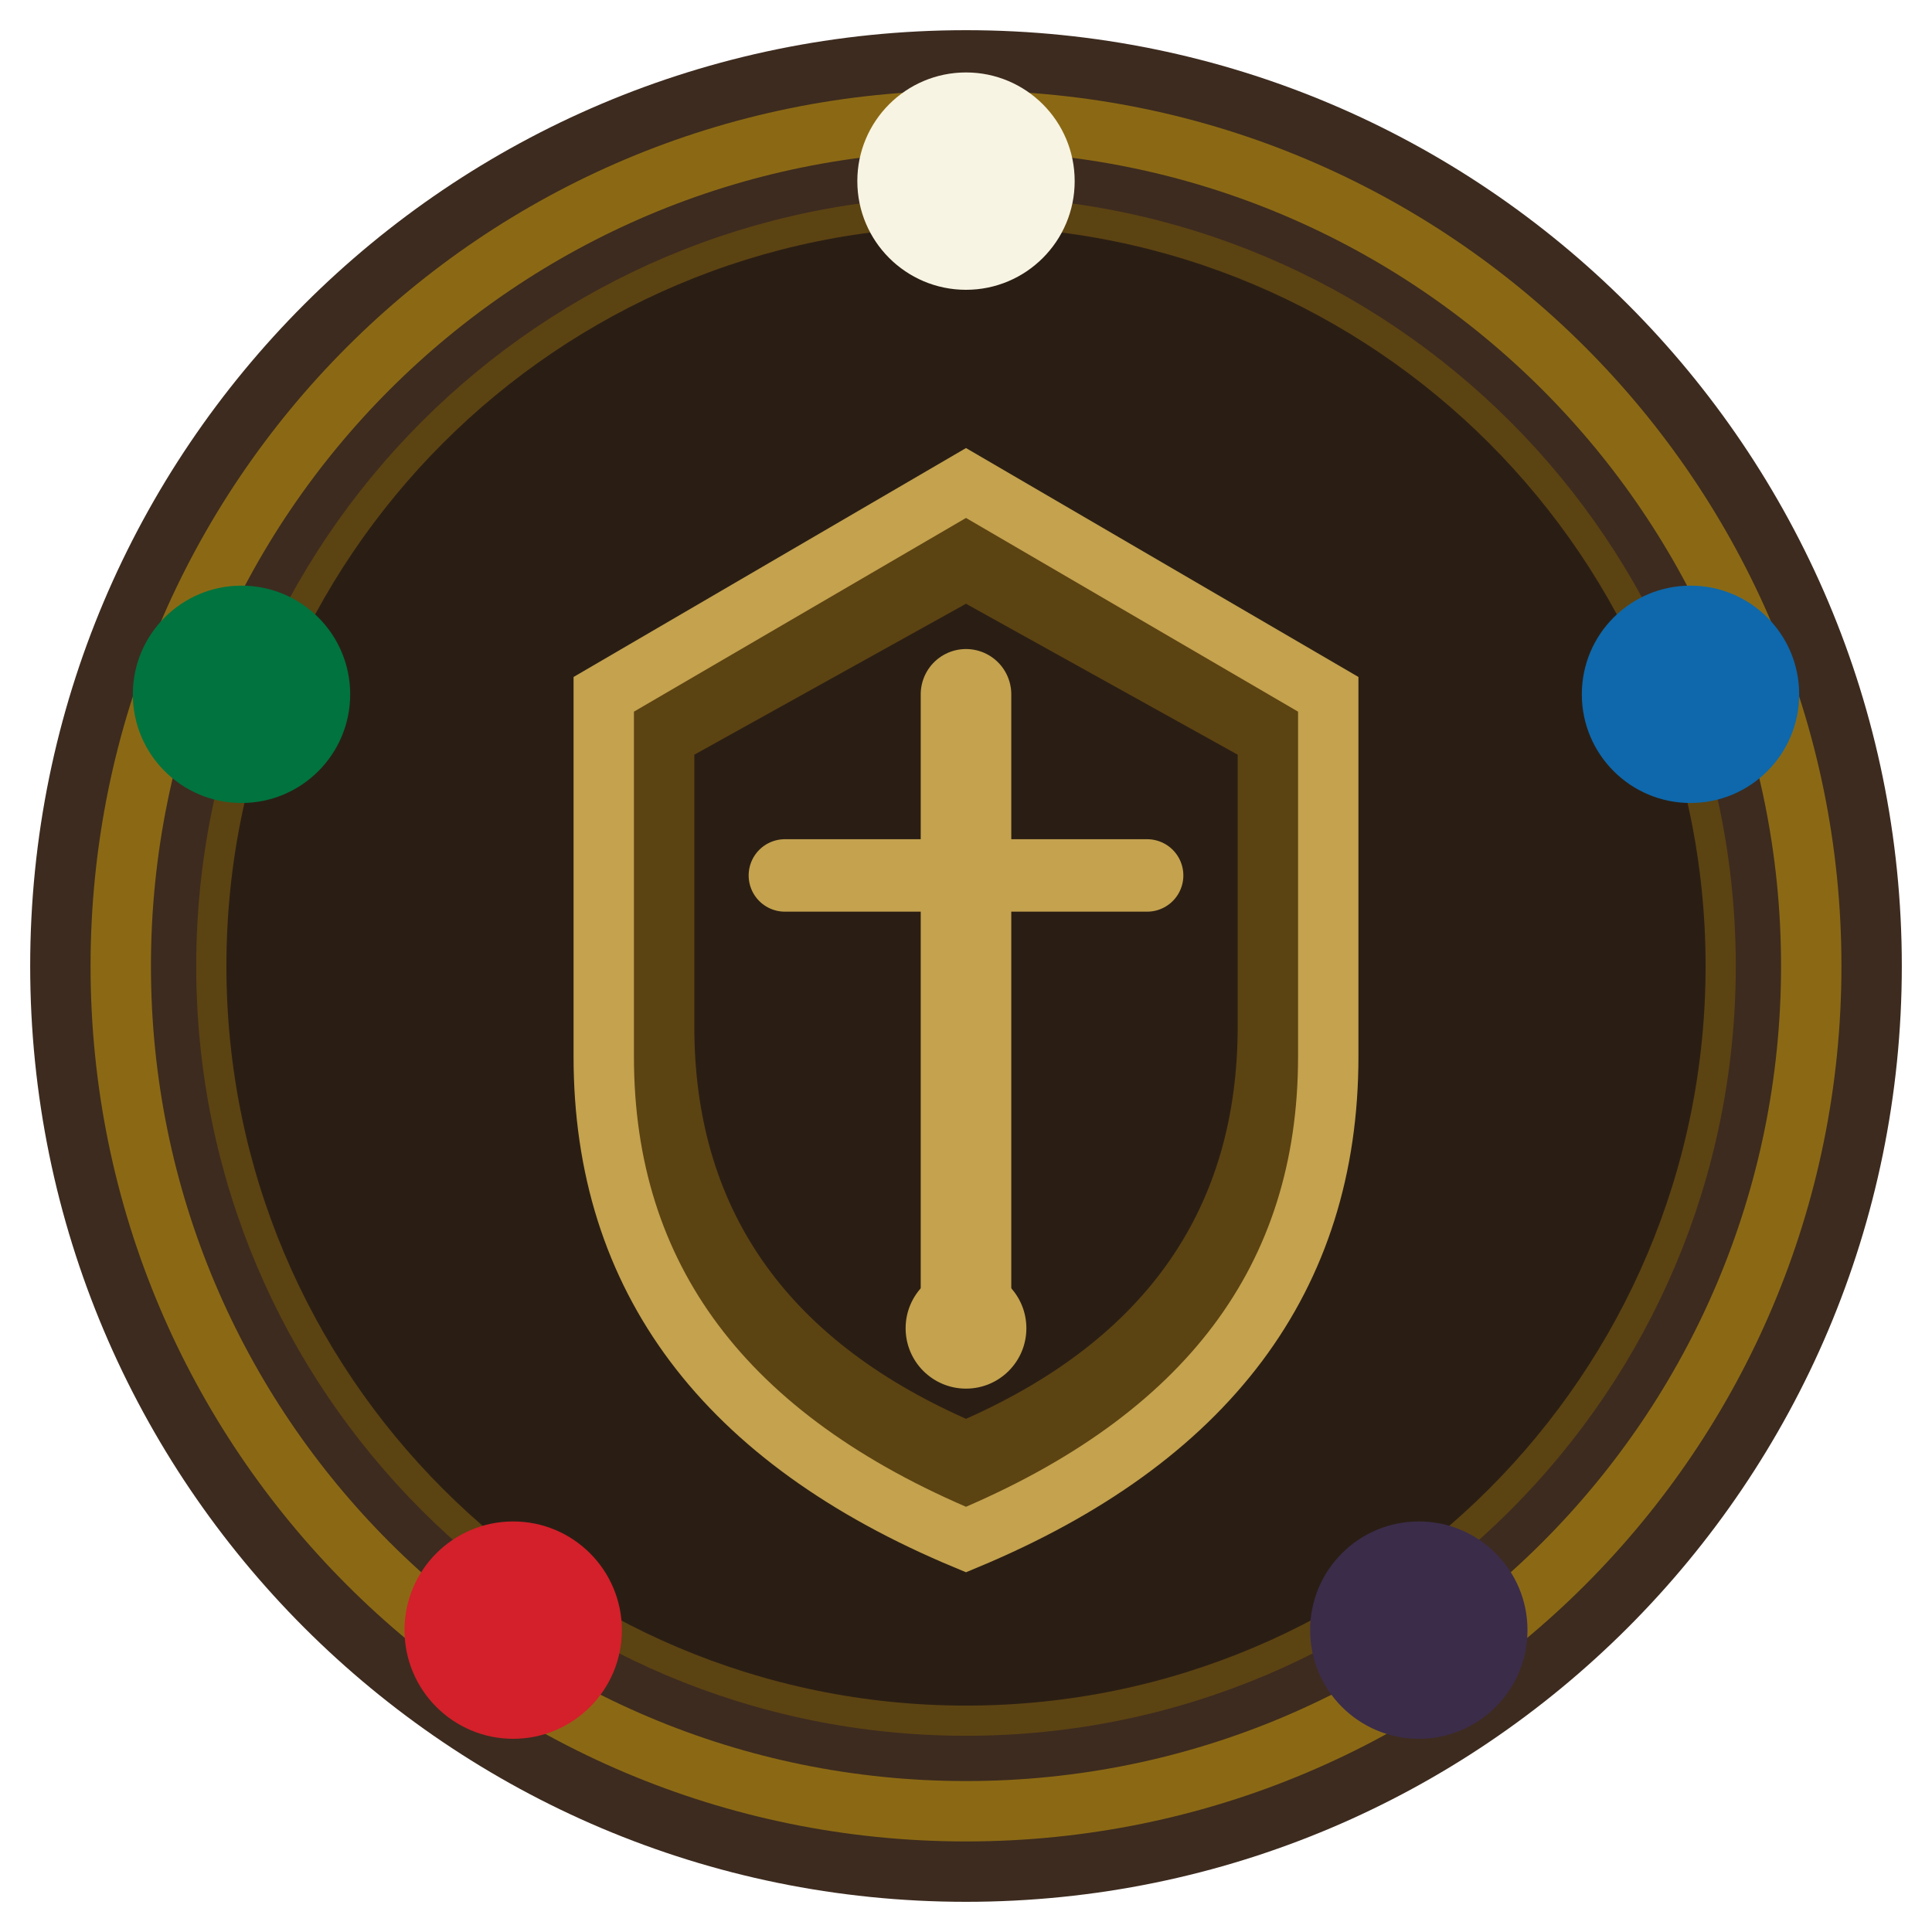
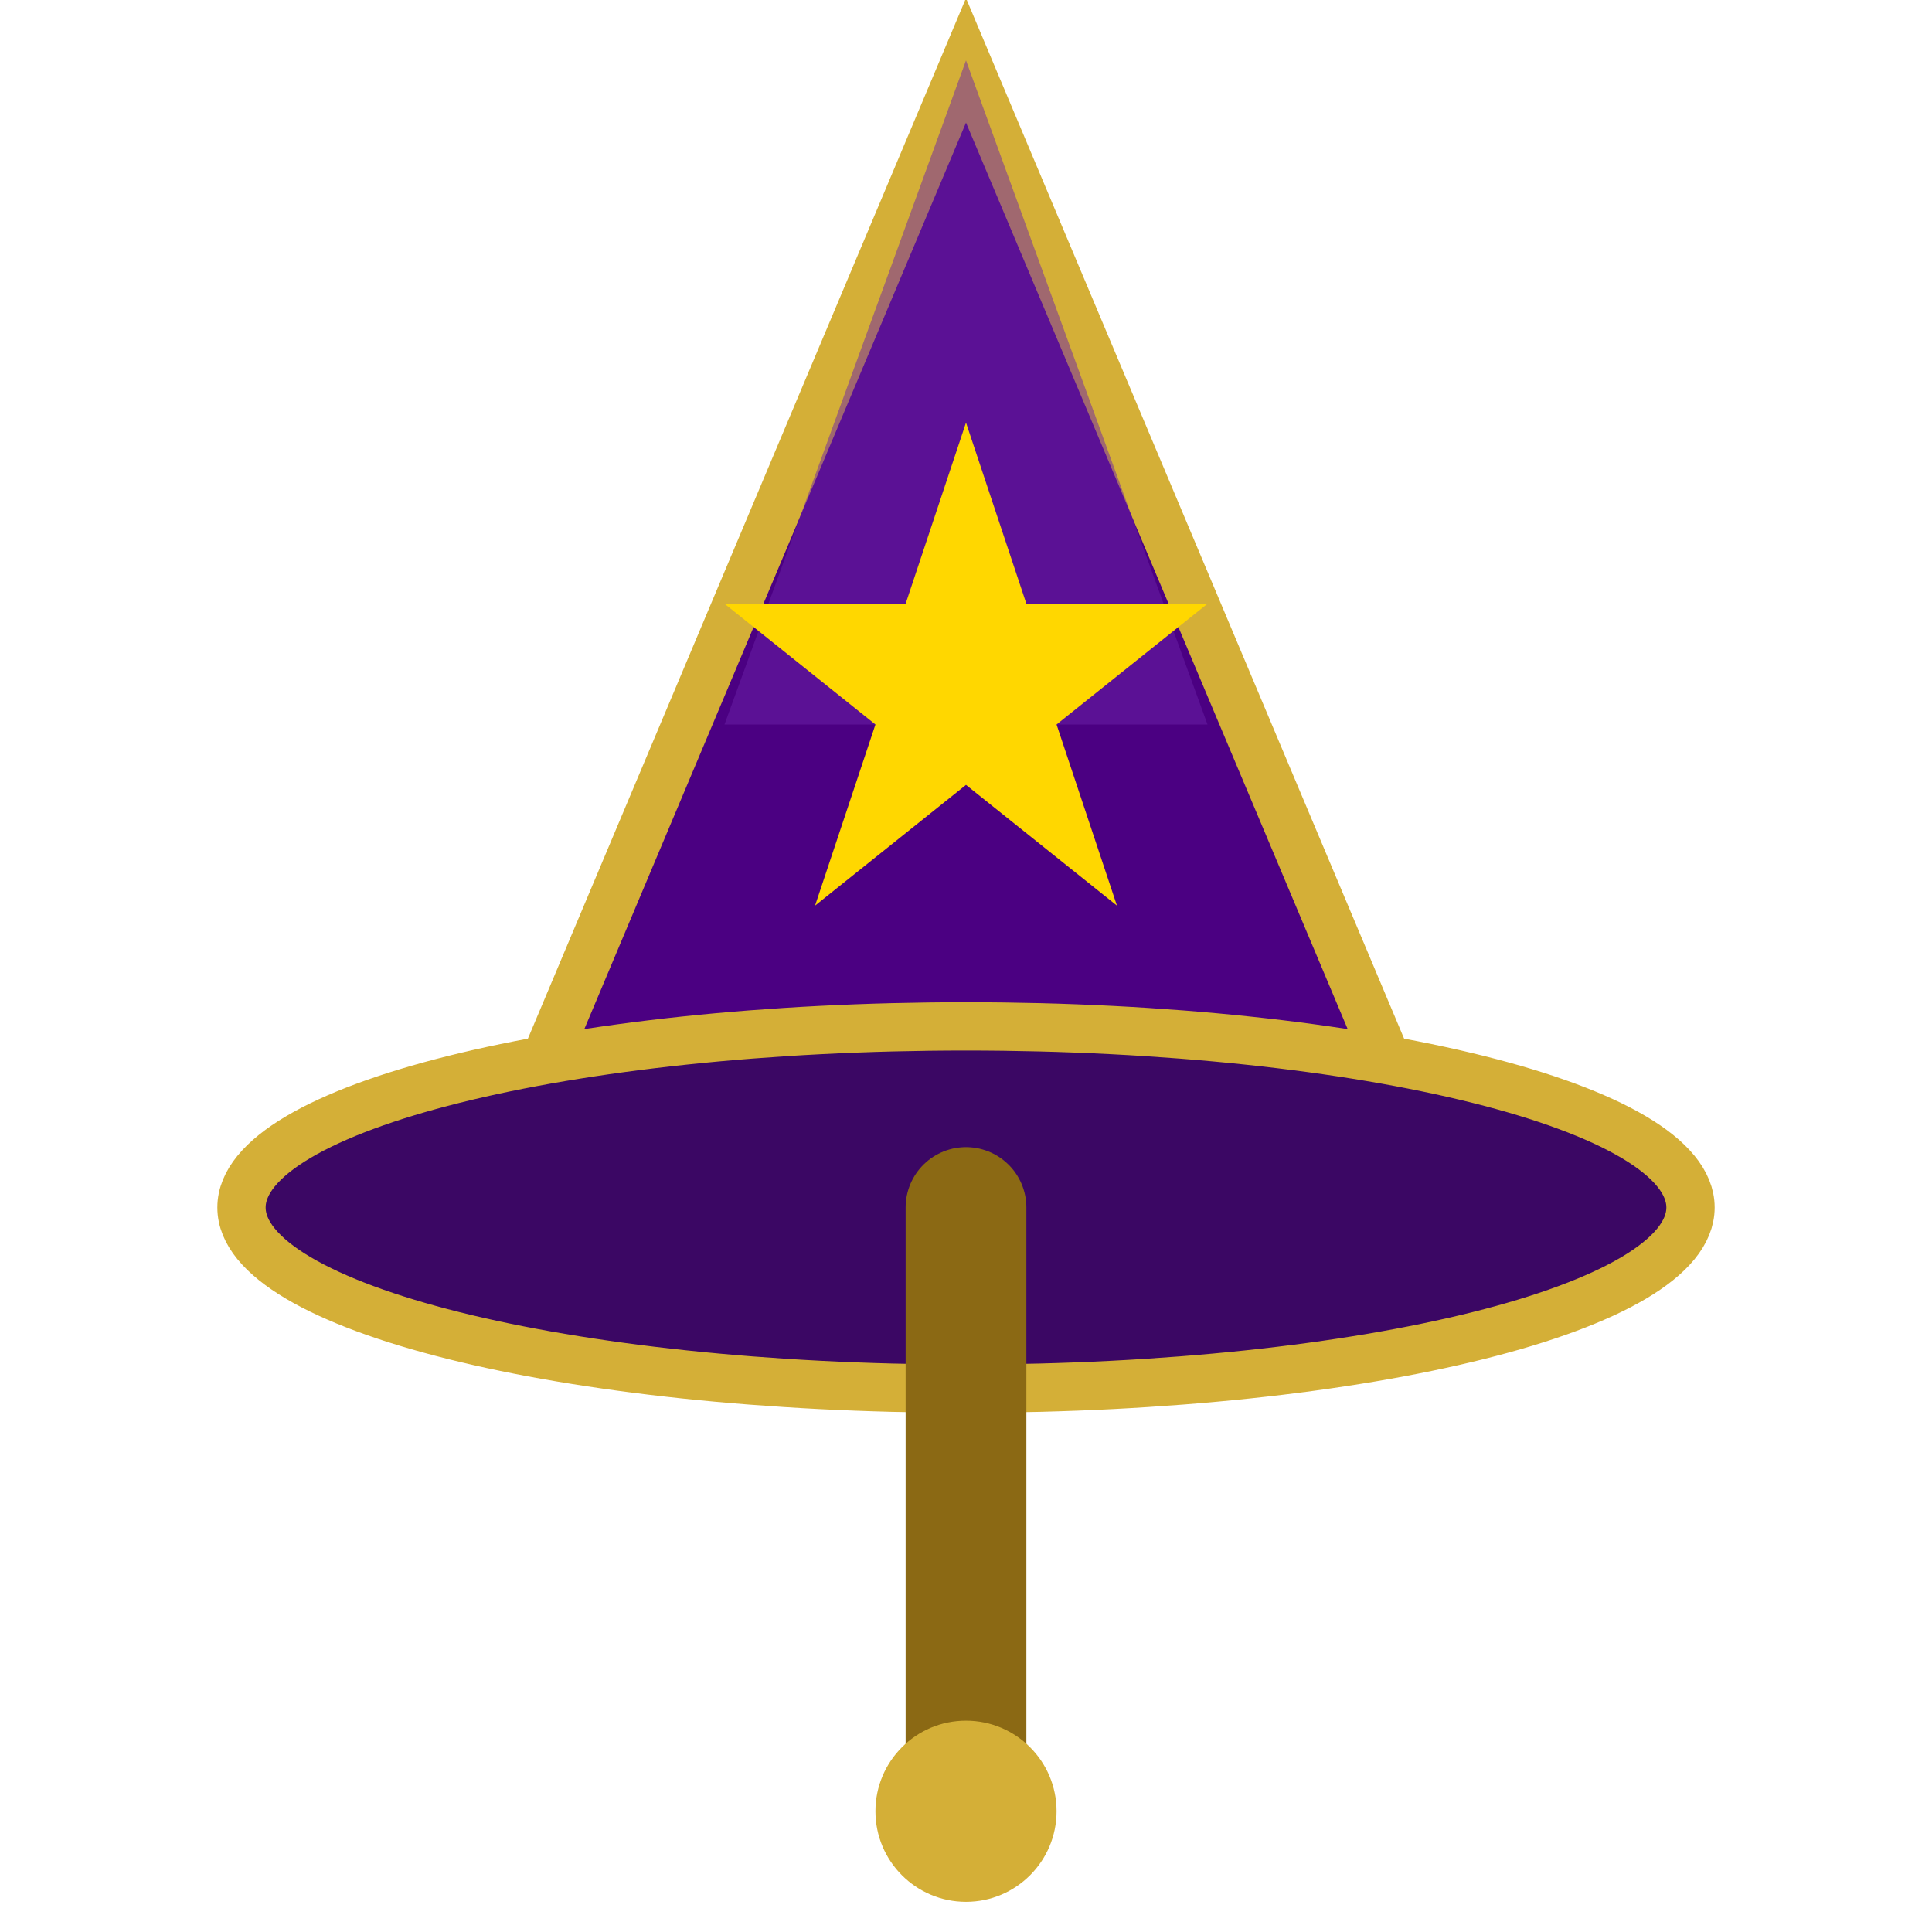
<svg xmlns="http://www.w3.org/2000/svg" viewBox="0 0 32 32">
-   <circle cx="16" cy="16" r="15.5" fill="#3D2B1F" />
-   <ellipse cx="16" cy="16" rx="14" ry="14" fill="none" stroke="#8B6914" stroke-width="1" />
-   <ellipse cx="16" cy="16" rx="12.5" ry="12.5" fill="#2A1E14" stroke="#5C4312" stroke-width="0.5" />
-   <circle cx="16" cy="3" r="1.8" fill="#F8F4E3" />
-   <circle cx="28" cy="11.5" r="1.8" fill="#0E68AB" />
-   <circle cx="23.5" cy="27" r="1.8" fill="#3B2C4A" />
-   <circle cx="8.5" cy="27" r="1.8" fill="#D3202A" />
-   <circle cx="4" cy="11.5" r="1.8" fill="#00733E" />
-   <path d="M16 8 L22 11.5 L22 17.5 Q22 23 16 25.5 Q10 23 10 17.5 L10 11.5 Z" fill="#5C4312" stroke="#C4A24E" stroke-width="1" />
-   <path d="M16 10 L20.5 12.5 L20.5 17 Q20.5 21.5 16 23.5 Q11.5 21.5 11.5 17 L11.5 12.5 Z" fill="#2A1E14" />
-   <line x1="16" y1="11.5" x2="16" y2="22" stroke="#C4A24E" stroke-width="1.5" stroke-linecap="round" />
-   <line x1="13" y1="14.5" x2="19" y2="14.5" stroke="#C4A24E" stroke-width="1.2" stroke-linecap="round" />
-   <circle cx="16" cy="22" r="1" fill="#C4A24E" />
+   <path d="M16 1 L8 20 L24 20 Z" fill="#4B0082" stroke="#D4AF37" stroke-width="0.8" />
+   <path d="M16 1 L12 12 L20 12 Z" fill="#6B21A8" opacity="0.5" />
+   <ellipse cx="16" cy="20" rx="12" ry="3" fill="#3B0764" stroke="#D4AF37" stroke-width="0.8" />
+   <path d="M16 7 L17 10 L20 10 L17.5 12 L18.5 15 L16 13 L13.5 15 L14.5 12 L12 10 L15 10 Z" fill="#FFD700" />
+   <line x1="16" y1="20" x2="16" y2="30" stroke="#8B6914" stroke-width="2" stroke-linecap="round" />
+   <circle cx="16" cy="30" r="1.5" fill="#D4AF37" />
</svg>
